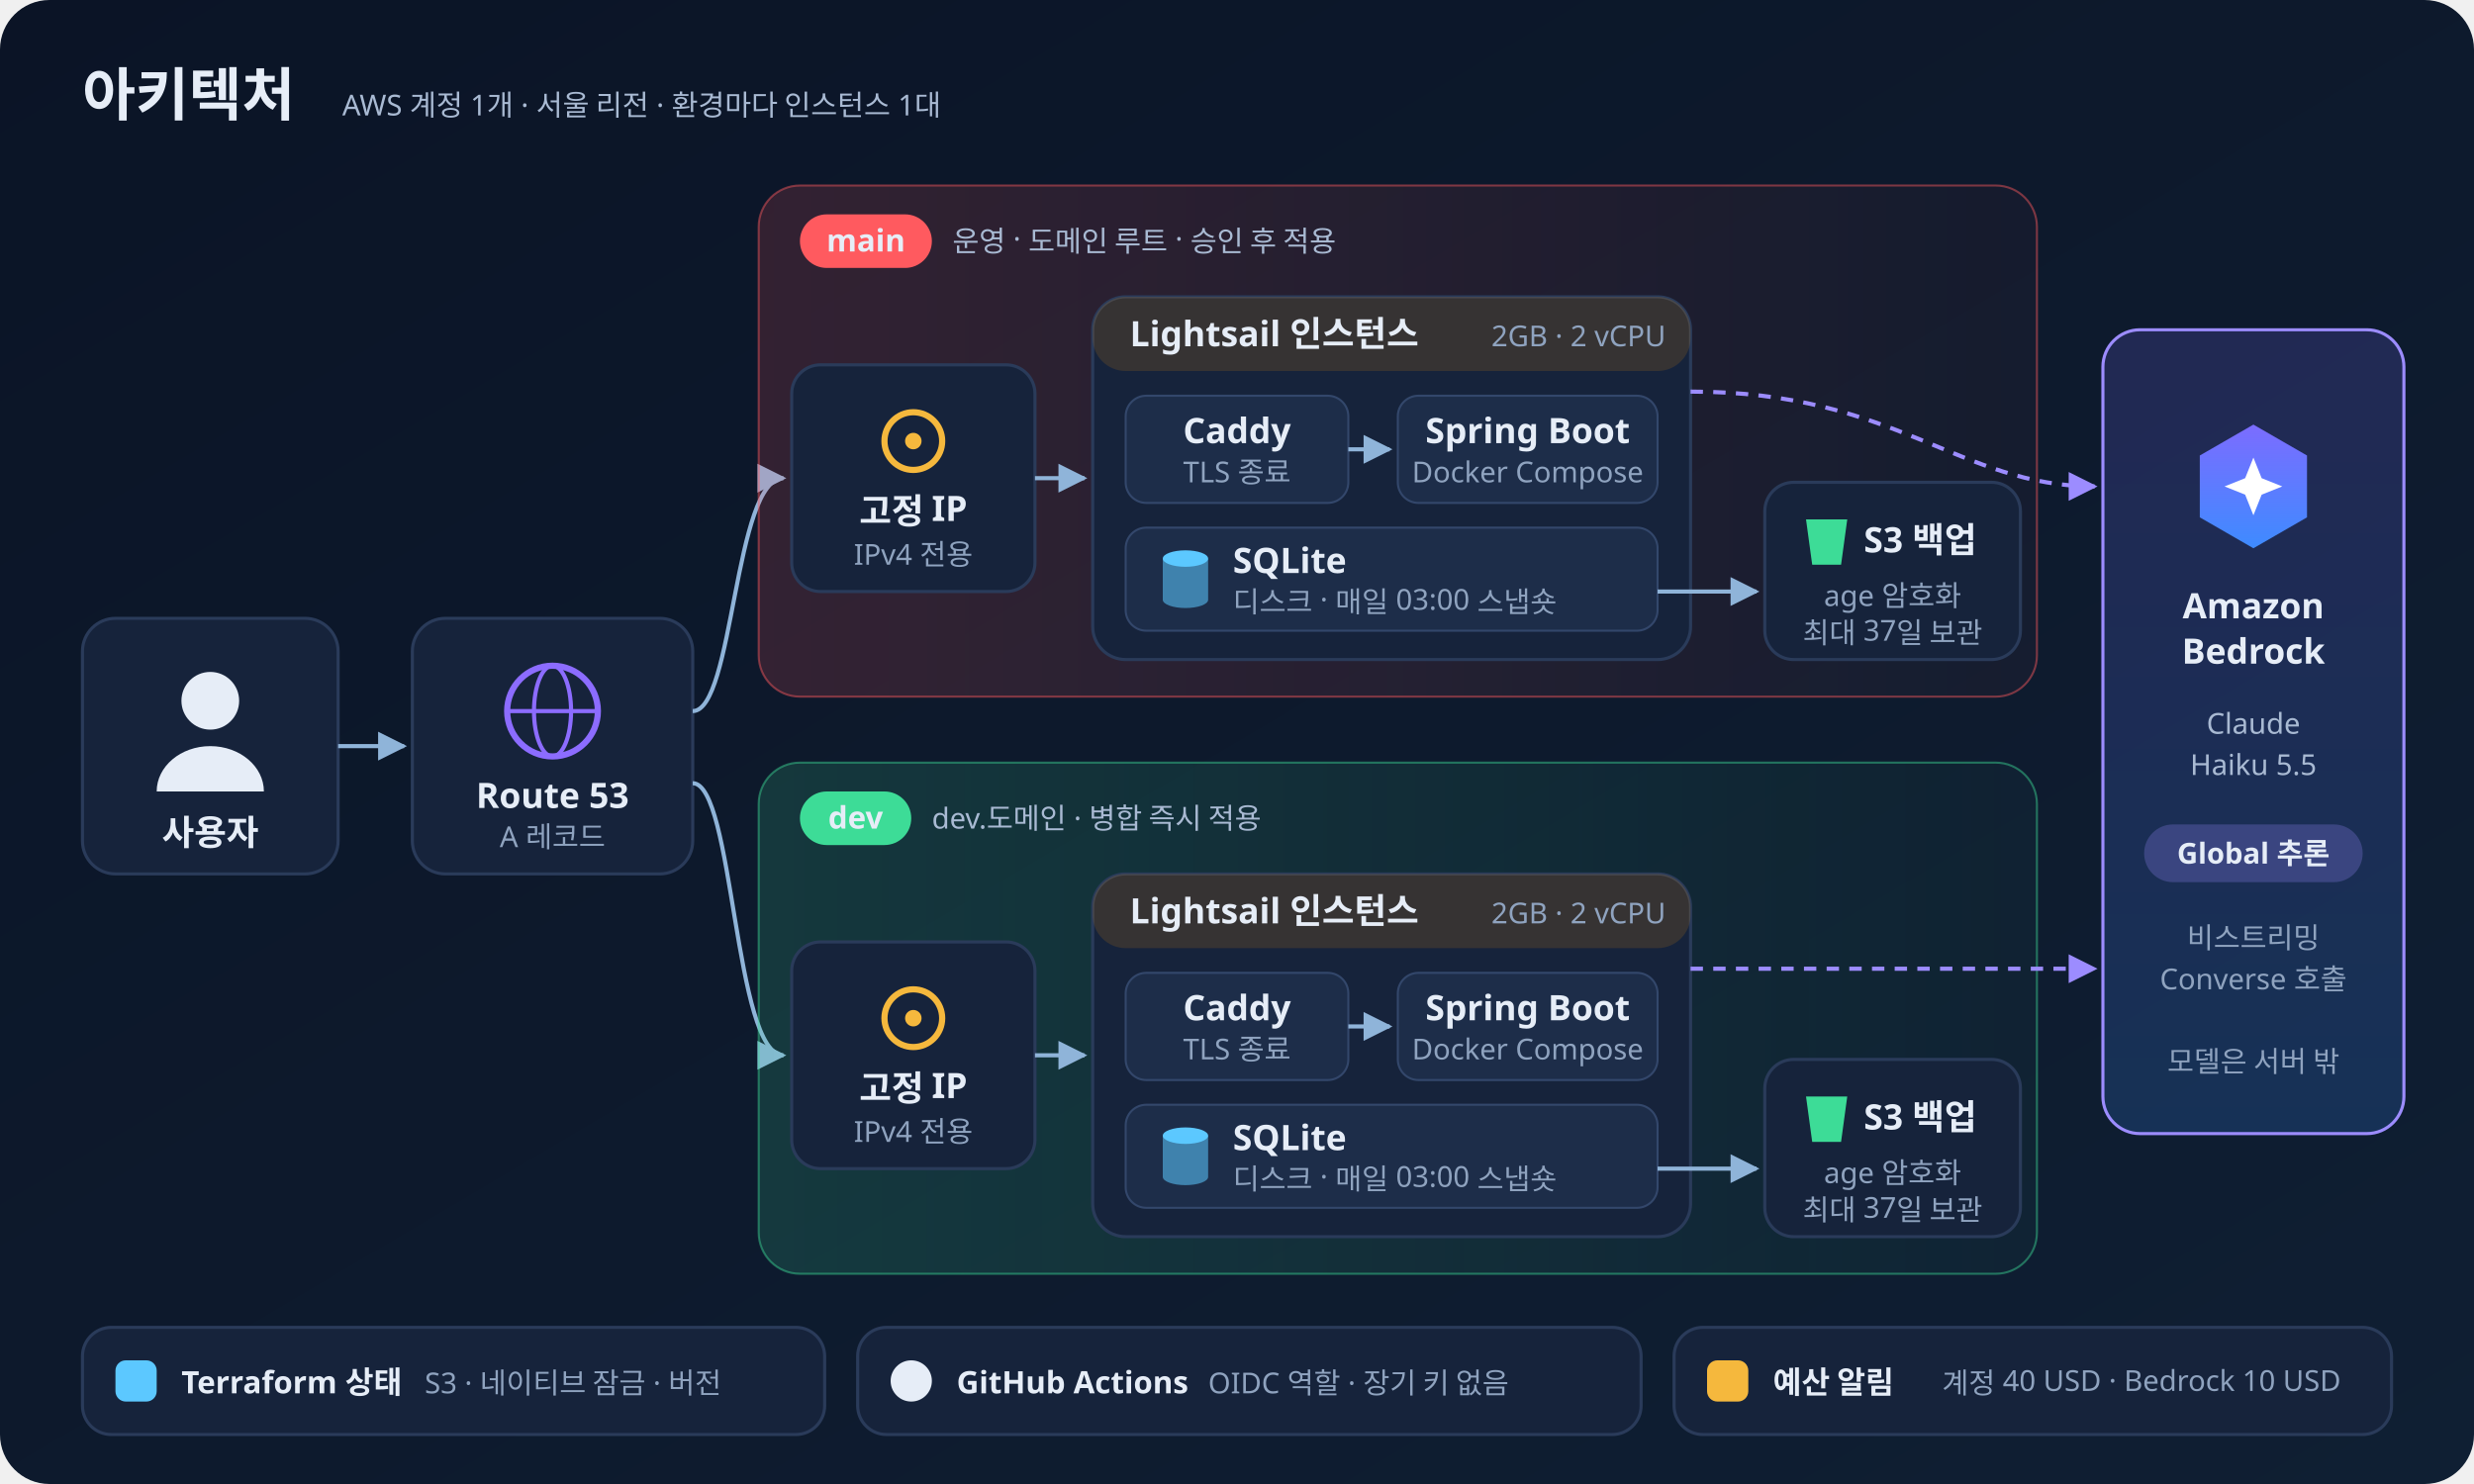
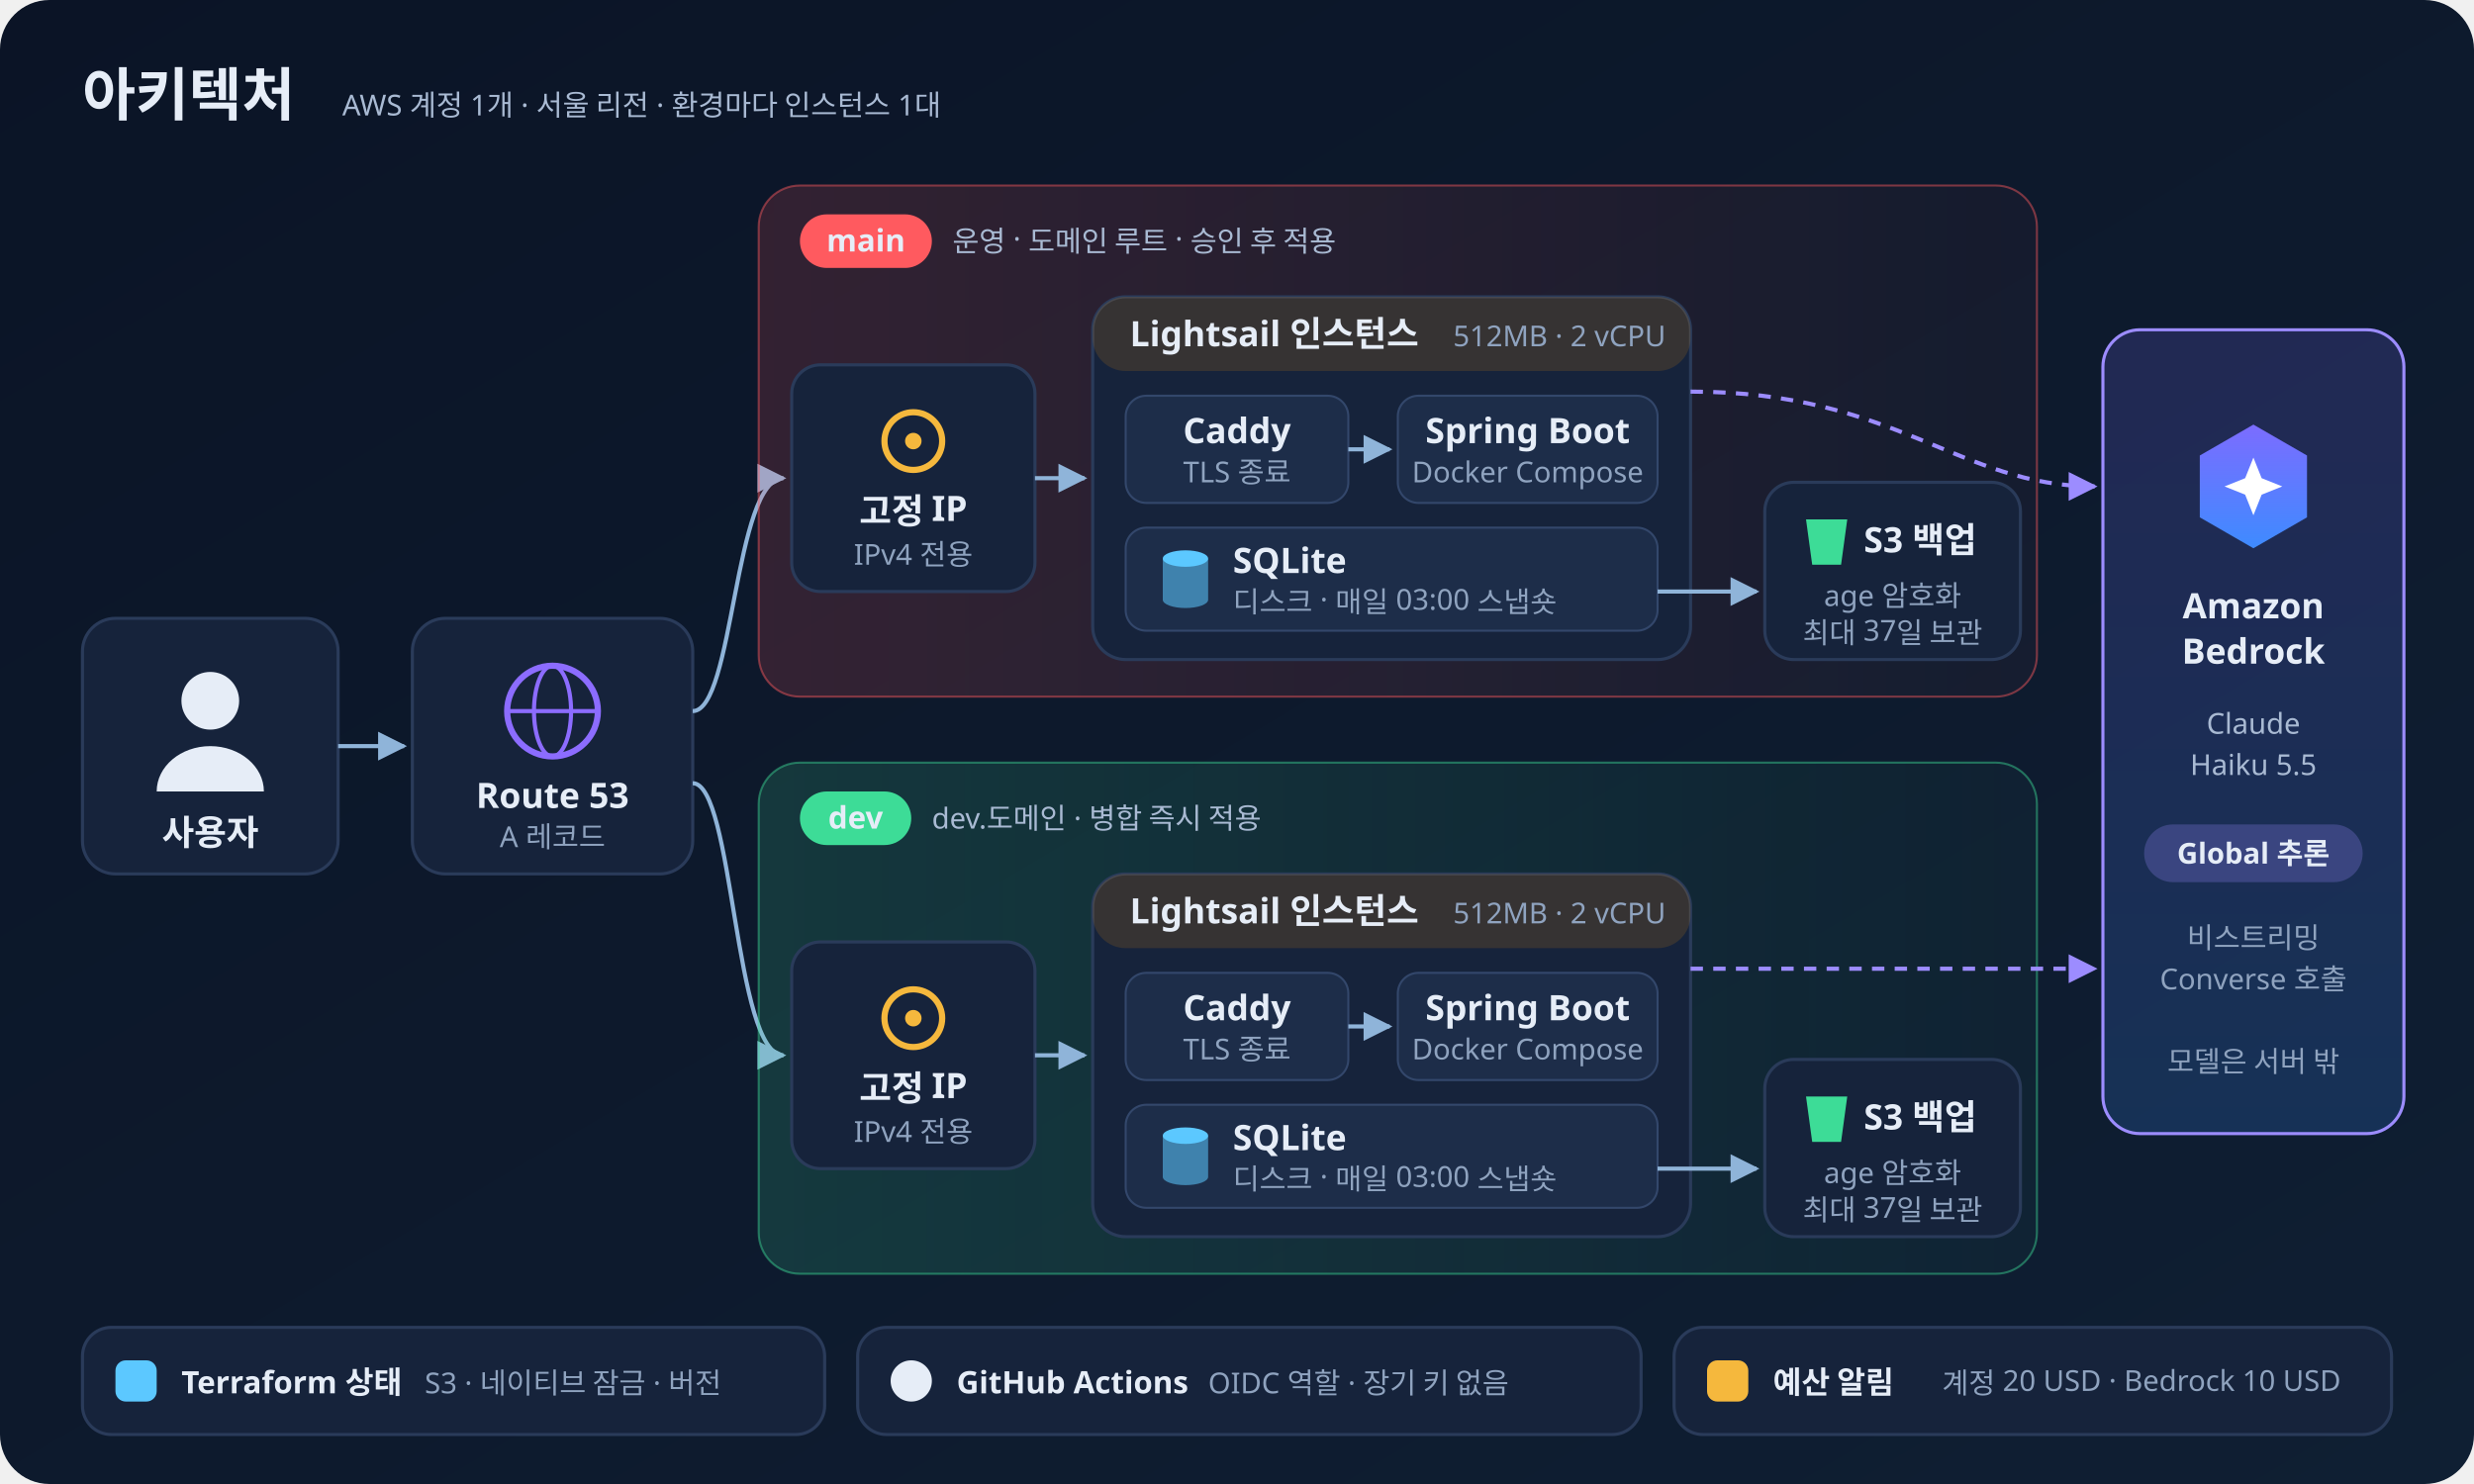
<svg xmlns="http://www.w3.org/2000/svg" viewBox="0 0 1200 720" width="1200" height="720" role="img" aria-label="산타컷 AWS 아키텍처">
  <defs>
    <linearGradient id="bg" x1="0" y1="0" x2="1" y2="1">
      <stop offset="0" stop-color="#0B1426" />
      <stop offset="1" stop-color="#0F1F33" />
    </linearGradient>
    <linearGradient id="main" x1="0" y1="0" x2="1" y2="0">
      <stop offset="0" stop-color="#FF5A5F" stop-opacity="0.16" />
      <stop offset="1" stop-color="#FF5A5F" stop-opacity="0.03" />
    </linearGradient>
    <linearGradient id="dev" x1="0" y1="0" x2="1" y2="0">
      <stop offset="0" stop-color="#3DDC97" stop-opacity="0.16" />
      <stop offset="1" stop-color="#3DDC97" stop-opacity="0.03" />
    </linearGradient>
    <linearGradient id="ai" x1="0" y1="0" x2="0" y2="1">
      <stop offset="0" stop-color="#7C6CFF" />
      <stop offset="1" stop-color="#3E8BFF" />
    </linearGradient>
    <marker id="arr" viewBox="0 0 10 10" refX="9" refY="5" markerWidth="7" markerHeight="7" orient="auto-start-reverse">
      <path d="M0,0 L10,5 L0,10 z" fill="#8FB4D9" />
    </marker>
    <marker id="arrAi" viewBox="0 0 10 10" refX="9" refY="5" markerWidth="7" markerHeight="7" orient="auto">
      <path d="M0,0 L10,5 L0,10 z" fill="#9C8CFF" />
    </marker>
    <style>
      text { font-family: Pretendard, 'Apple SD Gothic Neo', 'Noto Sans KR', 'Segoe UI', sans-serif; fill: #E6EDF7; }
      .card { fill: #16233B; stroke: #2A3B5A; stroke-width: 1.5; }
      .inner { fill: #1D2D49; stroke: #33476B; stroke-width: 1; }
      .h { font-size: 17px; font-weight: 700; }
      .s { font-size: 14px; fill: #A9BAD3; }
      .xs { font-size: 14px; fill: #8FA3BF; }
      .line { stroke: #8FB4D9; stroke-width: 2; fill: none; }
      .ailine { stroke: #9C8CFF; stroke-width: 2; fill: none; stroke-dasharray: 6 5; }
    </style>
    <g id="lane">
      <rect class="card" x="0" y="55" width="118" height="110" rx="14" />
      <circle cx="59" cy="92" r="14" fill="none" stroke="#F5B83D" stroke-width="3" />
      <circle cx="59" cy="92" r="4" fill="#F5B83D" />
      <text class="h" x="59" y="132" text-anchor="middle">고정 IP</text>
      <text class="xs" x="59" y="152" text-anchor="middle">IPv4 전용</text>
      <path class="line" d="M118,110 H142" marker-end="url(#arr)" />
      <rect class="card" x="146" y="22" width="290" height="176" rx="16" />
      <rect x="146" y="22" width="290" height="36" rx="16" fill="#FF9900" fill-opacity="0.14" />
      <text class="h" x="164" y="46">Lightsail 인스턴스</text>
-       <text class="xs" x="424" y="46" text-anchor="end">2GB · 2 vCPU</text>
+       <text class="xs" x="424" y="46" text-anchor="end">512MB · 2 vCPU</text>
      <rect class="inner" x="162" y="70" width="108" height="52" rx="10" />
      <text class="h" x="216" y="93" text-anchor="middle">Caddy</text>
      <text class="xs" x="216" y="112" text-anchor="middle">TLS 종료</text>
      <path class="line" d="M270,96 H290" marker-end="url(#arr)" />
      <rect class="inner" x="294" y="70" width="126" height="52" rx="10" />
      <text class="h" x="357" y="93" text-anchor="middle">Spring Boot</text>
      <text class="xs" x="357" y="112" text-anchor="middle">Docker Compose</text>
      <rect class="inner" x="162" y="134" width="258" height="50" rx="10" />
      <g transform="translate(180,145)">
        <ellipse cx="11" cy="4" rx="11" ry="4" fill="#5CC8FF" />
        <path d="M0,4 V24 A11,4 0 0 0 22,24 V4" fill="#5CC8FF" fill-opacity="0.55" />
      </g>
      <text class="h" x="214" y="156">SQLite</text>
      <text class="xs" x="214" y="175">디스크 · 매일 03:00 스냅숏</text>
      <path class="line" d="M420,165 H468" marker-end="url(#arr)" />
      <rect class="card" x="472" y="112" width="124" height="86" rx="14" />
      <path d="M492,130 h20 l-3,22 h-14 z" fill="#3DDC97" />
      <text class="h" x="520" y="146">S3 백업</text>
      <text class="xs" x="534" y="172" text-anchor="middle">age 암호화</text>
      <text class="xs" x="534" y="190" text-anchor="middle">최대 37일 보관</text>
    </g>
  </defs>
  <rect width="1200" height="720" rx="24" fill="url(#bg)" />
  <text x="40" y="56" font-size="28" font-weight="800">아키텍처</text>
  <text x="166" y="56" class="s" font-size="16">AWS 계정 1개 · 서울 리전 · 환경마다 인스턴스 1대</text>
  <rect class="card" x="40" y="300" width="124" height="124" rx="16" />
  <circle cx="102" cy="340" r="14" fill="#E6EDF7" />
  <path d="M76,384 a26,22 0 0 1 52,0 z" fill="#E6EDF7" />
  <text class="h" x="102" y="410" text-anchor="middle">사용자</text>
  <path class="line" d="M164,362 H196" marker-end="url(#arr)" />
  <rect class="card" x="200" y="300" width="136" height="124" rx="16" />
  <circle cx="268" cy="345" r="22" fill="none" stroke="#8C6CFF" stroke-width="3" />
  <ellipse cx="268" cy="345" rx="9" ry="22" fill="none" stroke="#8C6CFF" stroke-width="2" />
  <path d="M246,345 H290" stroke="#8C6CFF" stroke-width="2" />
  <text class="h" x="268" y="392" text-anchor="middle">Route 53</text>
  <text class="xs" x="268" y="411" text-anchor="middle">A 레코드</text>
  <path class="line" d="M336,345 C356,345 356,232 380,232" marker-end="url(#arr)" />
  <path class="line" d="M336,380 C356,380 356,512 380,512" marker-end="url(#arr)" />
  <rect x="368" y="90" width="620" height="248" rx="20" fill="url(#main)" stroke="#FF5A5F" stroke-opacity="0.45" />
  <rect x="388" y="104" width="64" height="26" rx="13" fill="#FF5A5F" />
  <text x="420" y="122" text-anchor="middle" font-size="15" font-weight="800" fill="#FFFFFF">main</text>
  <text class="s" x="462" y="122">운영 · 도메인 루트 · 승인 후 적용</text>
  <use href="#lane" x="384" y="122" />
  <rect x="368" y="370" width="620" height="248" rx="20" fill="url(#dev)" stroke="#3DDC97" stroke-opacity="0.45" />
  <rect x="388" y="384" width="54" height="26" rx="13" fill="#3DDC97" />
  <text x="415" y="402" text-anchor="middle" font-size="15" font-weight="800" fill="#0B1426">dev</text>
  <text class="s" x="452" y="402">dev.도메인 · 병합 즉시 적용</text>
  <use href="#lane" x="384" y="402" />
  <rect x="1020" y="160" width="146" height="390" rx="18" fill="url(#ai)" fill-opacity="0.18" stroke="#9C8CFF" stroke-width="1.5" />
  <g transform="translate(1093,236)">
    <polygon points="0,-30 26,-15 26,15 0,30 -26,15 -26,-15" fill="url(#ai)" />
    <path d="M0,-14 L4,-4 L14,0 L4,4 L0,14 L-4,4 L-14,0 L-4,-4 z" fill="#FFFFFF" />
  </g>
  <text class="h" x="1093" y="300" text-anchor="middle">Amazon</text>
  <text class="h" x="1093" y="322" text-anchor="middle">Bedrock</text>
  <text class="s" x="1093" y="356" text-anchor="middle">Claude</text>
  <text class="s" x="1093" y="376" text-anchor="middle">Haiku 5.5</text>
  <rect x="1040" y="400" width="106" height="28" rx="14" fill="#9C8CFF" fill-opacity="0.25" />
  <text x="1093" y="419" text-anchor="middle" font-size="14" font-weight="700">Global 추론</text>
  <text class="xs" x="1093" y="460" text-anchor="middle">비스트리밍</text>
  <text class="xs" x="1093" y="480" text-anchor="middle">Converse 호출</text>
  <text class="xs" x="1093" y="520" text-anchor="middle">모델은 서버 밖</text>
  <path class="ailine" d="M820,190 C920,190 950,236 1016,236" marker-end="url(#arrAi)" />
  <path class="ailine" d="M820,470 C920,470 950,470 1016,470" marker-end="url(#arrAi)" />
  <g transform="translate(40,644)">
    <rect class="card" width="360" height="52" rx="14" />
    <rect x="16" y="16" width="20" height="20" rx="5" fill="#5CC8FF" />
    <text x="48" y="32" font-size="15" font-weight="700">Terraform 상태</text>
    <text class="xs" x="166" y="32">S3 · 네이티브 잠금 · 버전</text>
    <rect class="card" x="376" width="380" height="52" rx="14" />
    <rect x="392" y="16" width="20" height="20" rx="10" fill="#E6EDF7" />
    <text x="424" y="32" font-size="15" font-weight="700">GitHub Actions</text>
    <text class="xs" x="546" y="32">OIDC 역할 · 장기 키 없음</text>
    <rect class="card" x="772" width="348" height="52" rx="14" />
    <rect x="788" y="16" width="20" height="20" rx="5" fill="#F5B83D" />
    <text x="820" y="32" font-size="15" font-weight="700">예산 알림</text>
-     <text class="xs" x="902" y="32">계정 40 USD · Bedrock 10 USD</text>
+     <text class="xs" x="902" y="32">계정 20 USD · Bedrock 10 USD</text>
  </g>
</svg>
